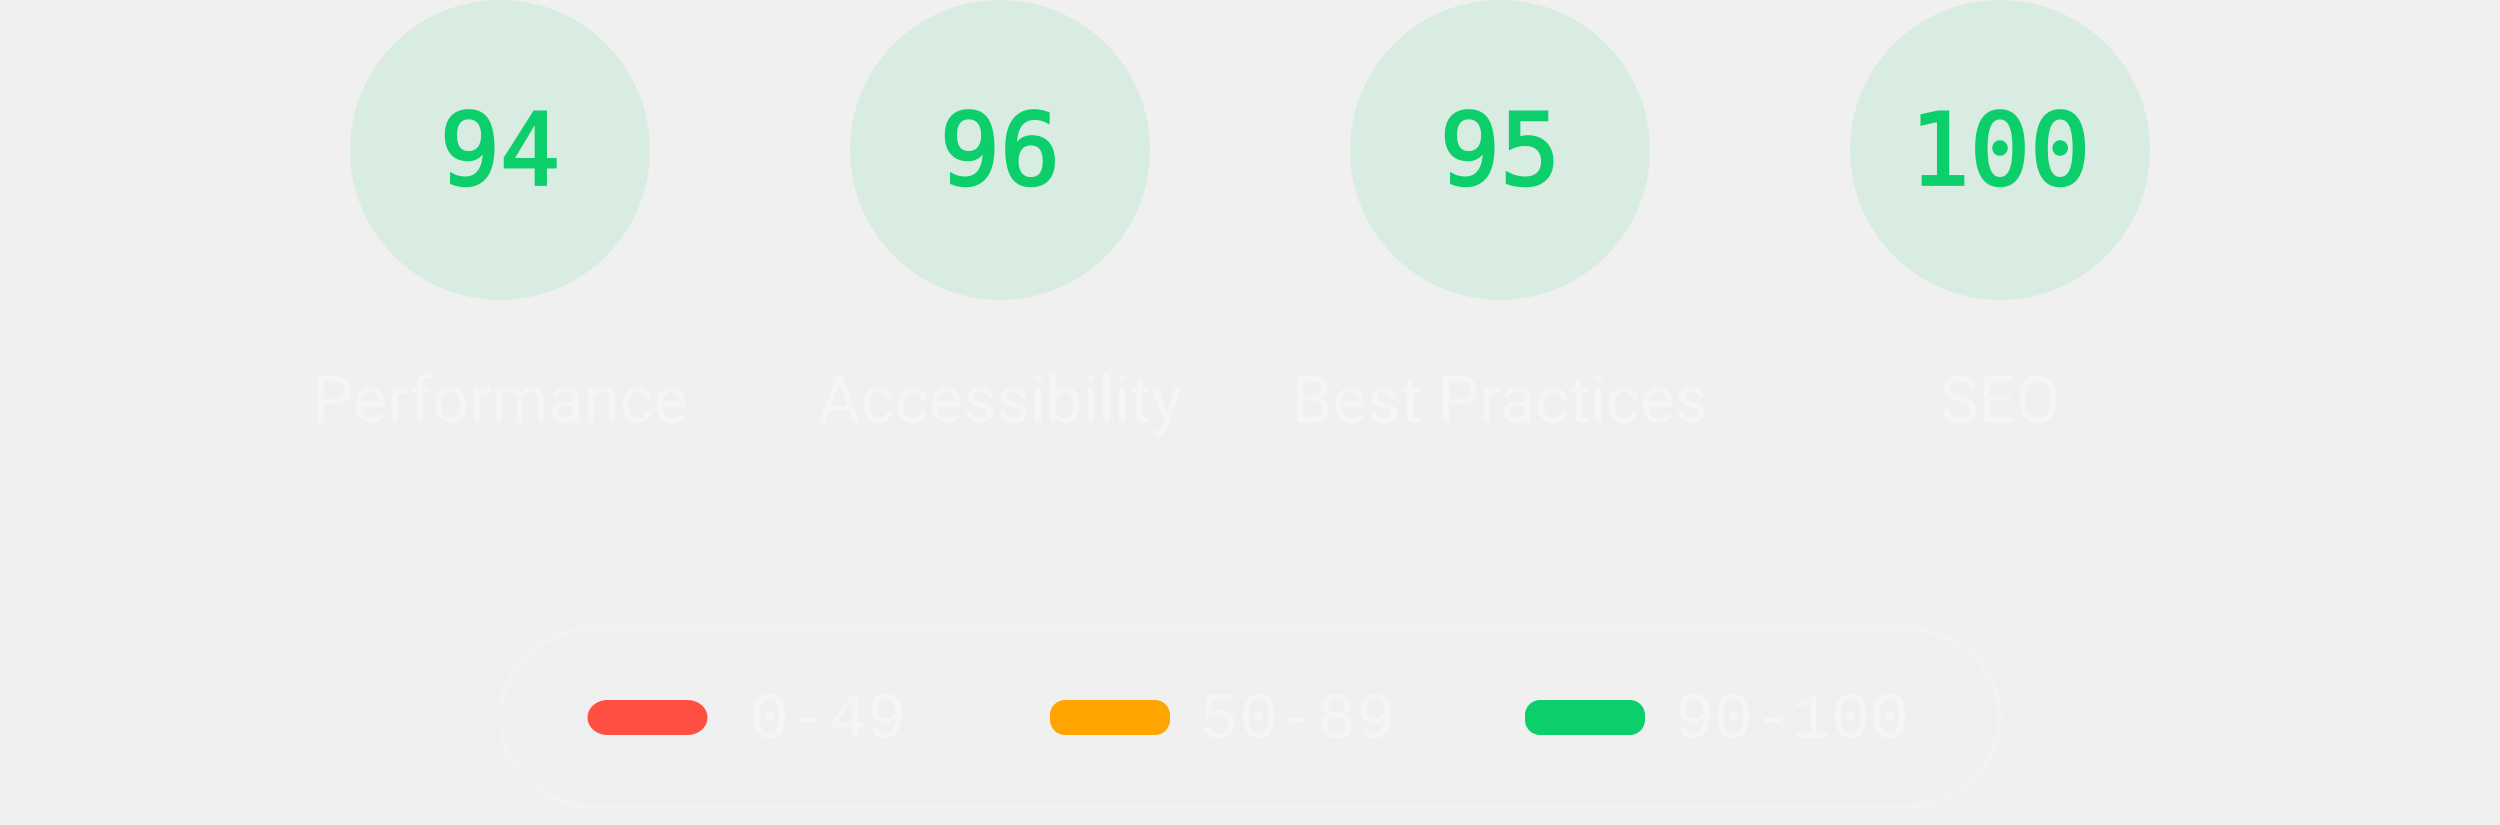
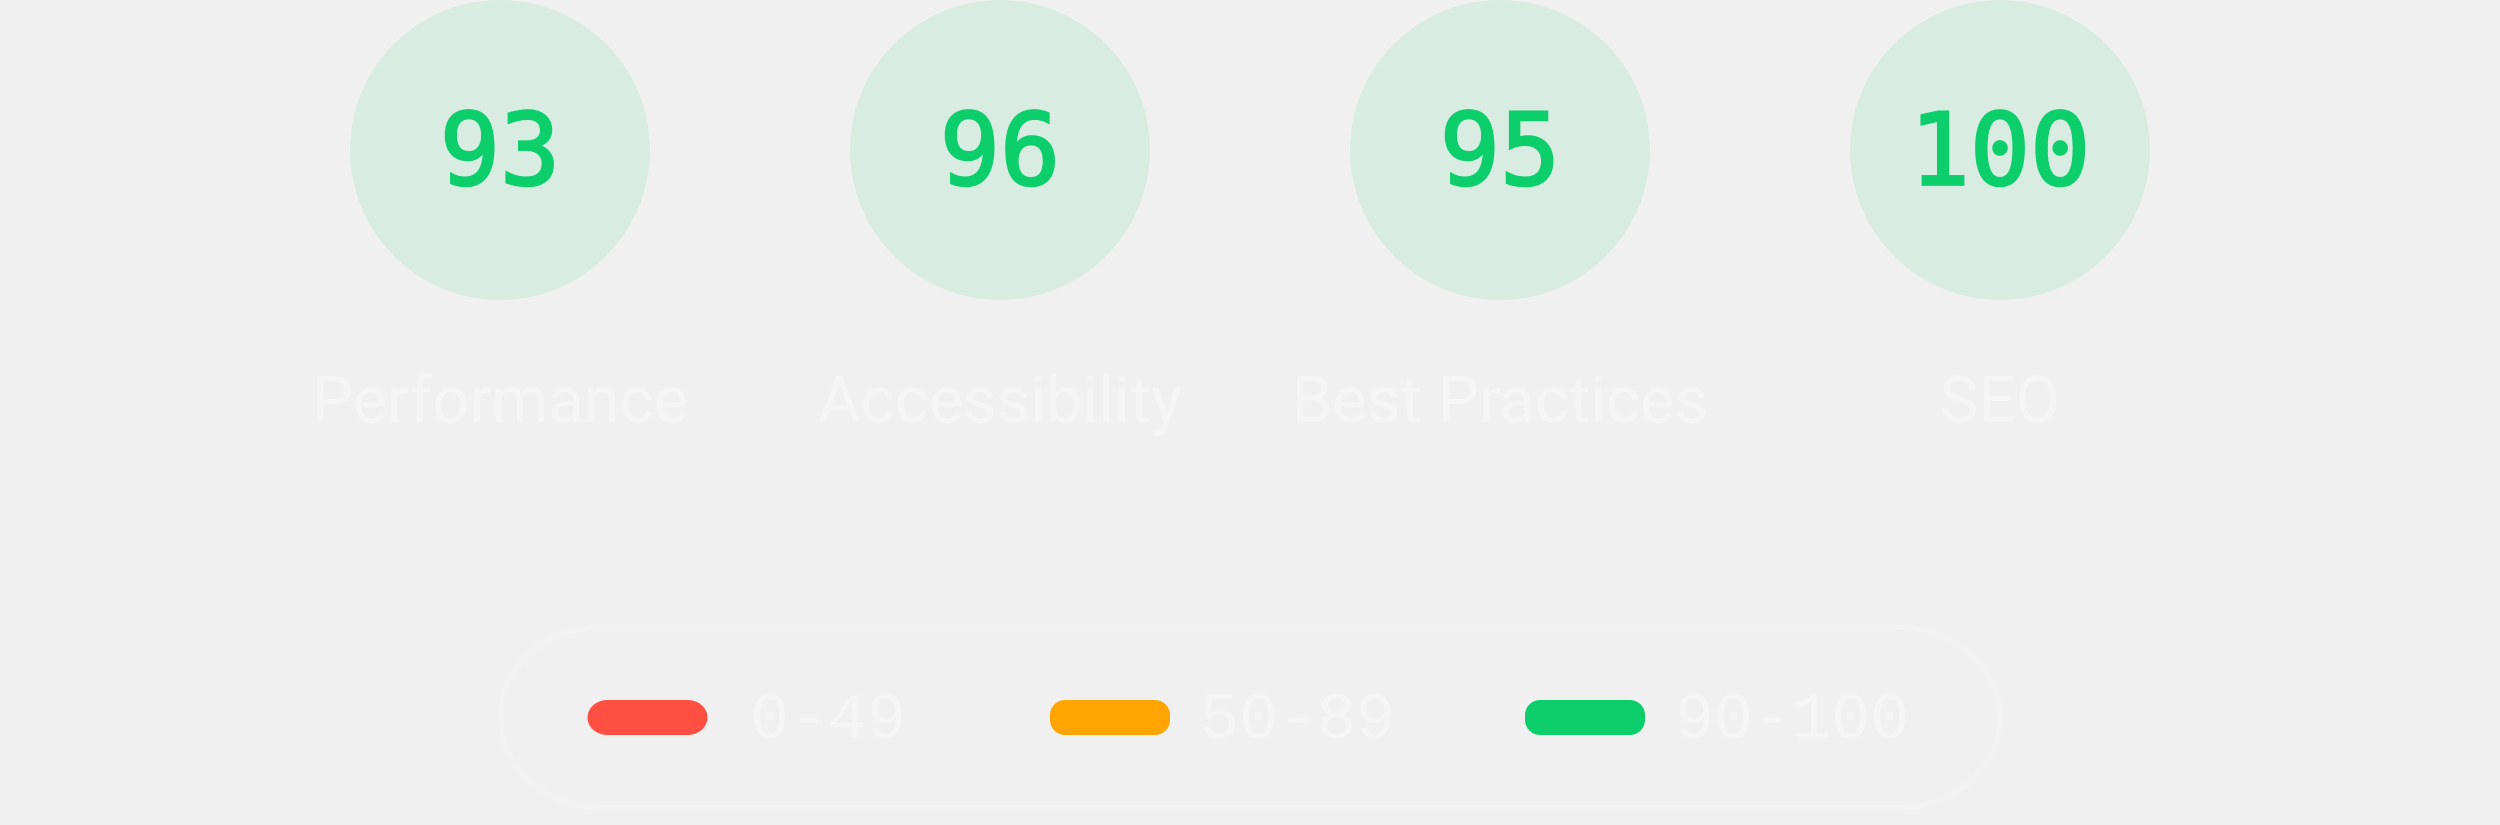
<svg xmlns="http://www.w3.org/2000/svg" class="theme--dark" fill="none" width="1000" height="330">
  <style>
			.gauge-base {
				opacity: 0.1
			}

			.gauge-arc {
				fill: none;
				animation-delay: 250ms;
				stroke-linecap: round;
				transform: rotate(-90deg);
				transform-origin: 100px 60px;
				animation: load-gauge 1s ease forwards
			}

			.guage-text {
				font-size: 40px;
				font-family: monospace;
				text-align: center
			}

			.guage-red {
				color: #ff4e42;
				fill: #ff4e42;
				stroke: #ff4e42
			}
			.guage-orange {
				color: #ffa400;
				fill: #ffa400;
				stroke: #ffa400
			}
			.guage-green {
				color: #0cce6b;
				fill: #0cce6b;
				stroke: #0cce6b
			}
			.theme--agnostic .guage-undefined {
				color: #5c5c5c;
				fill: #5c5c5c;
				stroke: #5c5c5c
			}
			.theme--light .guage-undefined {
				color: #1e1e1e;
				fill: #1e1e1e;
				stroke: #1e1e1e
			}
			.theme--dark .guage-undefined {
				color: #f5f5f5;
				fill: #f5f5f5;
				stroke: #f5f5f5
			}

			.guage-title {
				stroke: none;
				font-size: 26px;
				line-height: 26px;
				font-family: Roboto, Halvetica, Arial, sans-serif
			}
			.metric.guage-title {
				font-family: 'Courier New', Courier, monospace
			}
			.theme--agnostic .guage-title {
				color: #737373;
				fill: #737373
			}
			.theme--light .guage-title {
				color: #212121;
				fill: #212121
			}
			.theme--dark .guage-title {
				color: #f5f5f5;
				fill: #f5f5f5
			}

			@keyframes load-gauge {
				from {
					stroke-dasharray: 0 352.858
				}
			}
			.lh-gauge--pwa__disc {
				fill: #e0e0e0
			}
			.lh-gauge--pwa__logo {
				position: relative;
				fill: #b0b0b0
			}
			.lh-gauge--pwa__invisible {
				display: none
			}
			.lh-gauge--pwa__visible {
				display: inline
			}
			.guage-invisible {
				display: none
			}
			.lh-gauge--pwa__logo--primary-color {
				fill: #304ffe
			}
			.theme--agnostic .lh-gauge--pwa__logo--secondary-color {
				fill: #787878
			}
			.theme--light .lh-gauge--pwa__logo--secondary-color {
				fill: #3d3d3d
			}
			.theme--dark .lh-gauge--pwa__logo--secondary-color {
				fill: #d8b6b6
			}
			.theme--light #svg_2 {
				stroke: #00000022
			}
			.theme--agnostic #svg_2 {
				stroke: #616161
			}
			.theme--light #svg_2 {
				stroke: #00000022
			}
			.theme--dark #svg_2 {
				stroke: #f5f5f566
			}
		</style>
  <svg class="guage-div guage-perf guage-green" viewBox="0 0 200 200" width="200" height="200" x="100" y="0">
    <circle class="gauge-base" r="56" cx="100" cy="60" stroke-width="8" />
-     <circle class="gauge-arc guage-arc-1" r="56" cx="100" cy="60" stroke-width="8" style="stroke-dasharray: 330.747, 351.858;" />
-     <text class="guage-text" x="100px" y="60px" alignment-baseline="central" dominant-baseline="central" text-anchor="middle">94</text>
+     <circle class="gauge-arc guage-arc-1" r="56" cx="100" cy="60" stroke-width="8" style="stroke-dasharray: 327.228, 351.858;" />
+     <text class="guage-text" x="100px" y="60px" alignment-baseline="central" dominant-baseline="central" text-anchor="middle">93</text>
    <text class="guage-title" x="100px" y="160px" alignment-baseline="central" dominant-baseline="central" text-anchor="middle">Performance</text>
  </svg>
  <svg class="guage-div guage-acc guage-green" viewBox="0 0 200 200" width="200" height="200" x="300" y="0">
    <circle class="gauge-base" r="56" cx="100" cy="60" stroke-width="8" />
    <circle class="gauge-arc guage-arc-2" r="56" cx="100" cy="60" stroke-width="8" style="stroke-dasharray: 337.784, 351.858;" />
    <text class="guage-text" x="100px" y="60px" alignment-baseline="central" dominant-baseline="central" text-anchor="middle">96</text>
    <text class="guage-title" x="100px" y="160px" alignment-baseline="central" dominant-baseline="central" text-anchor="middle">Accessibility</text>
  </svg>
  <svg class="guage-div guage-best guage-green" viewBox="0 0 200 200" width="200" height="200" x="500" y="0">
    <circle class="gauge-base" r="56" cx="100" cy="60" stroke-width="8" />
    <circle class="gauge-arc guage-arc-3" r="56" cx="100" cy="60" stroke-width="8" style="stroke-dasharray: 334.265, 351.858;" />
    <text class="guage-text" x="100px" y="60px" alignment-baseline="central" dominant-baseline="central" text-anchor="middle">95</text>
    <text class="guage-title" x="100px" y="160px" alignment-baseline="central" dominant-baseline="central" text-anchor="middle">Best Practices</text>
  </svg>
  <svg class="guage-div guage-seo guage-green" viewBox="0 0 200 200" width="200" height="200" x="700" y="0">
    <circle class="gauge-base" r="56" cx="100" cy="60" stroke-width="8" />
    <circle class="gauge-arc guage-arc-4" r="56" cx="100" cy="60" stroke-width="8" style="stroke-dasharray: 351.858, 351.858;" />
    <text class="guage-text" x="100px" y="60px" alignment-baseline="central" dominant-baseline="central" text-anchor="middle">100</text>
    <text class="guage-title" x="100px" y="160px" alignment-baseline="central" dominant-baseline="central" text-anchor="middle">SEO</text>
  </svg>
  <svg class="guage-div guage-pwa guage-invisible" viewBox="0 0 200 200" width="200" height="200" x="900" y="0">
    <svg viewBox="0 0 60 60" width="112" height="112" x="44" y="4">
      <defs>
        <linearGradient id="lh-gauge--pwa__check-circle__gradient-0" x1="50%" y1="0%" x2="50%" y2="100%">
          <stop stop-color="#00C852" offset="0%" />
          <stop stop-color="#009688" offset="100%" />
        </linearGradient>
        <linearGradient id="lh-gauge--pwa__installable__shadow-gradient-0" x1="76.056%" x2="24.111%" y1="82.995%" y2="24.735%">
          <stop stop-color="#A5D6A7" offset="0%" />
          <stop stop-color="#80CBC4" offset="100%" />
        </linearGradient>
        <linearGradient id="lh-gauge--pwa__fast-reliable__shadow-gradient-0" x1="76.056%" y1="82.995%" x2="25.678%" y2="26.493%">
          <stop stop-color="#64B5F6" offset="0%" />
          <stop stop-color="#2979FF" offset="100%" />
        </linearGradient>
        <g id="lh-gauge--pwa__fast-reliable-badge-0">
          <circle fill="#FFFFFF" cx="10" cy="10" r="10" />
          <path fill="#304FFE" d="M10 3.58l5.25 2.34v3.5c0 3.23-2.24 6.26-5.25 7-3.01-.74-5.25-3.77-5.25-7v-3.5L10 3.58zm-.47 10.74l2.76-4.83.03-.07c.04-.08 0-.24-.22-.24h-1.64l.47-3.26h-.47l-2.7 4.77c-.02.01.05-.1-.04.05-.09.16-.1.31.18.31h1.63l-.47 3.27h.47z" />
        </g>
        <g id="lh-gauge--pwa__installable-badge-0">
          <circle fill="#FFFFFF" cx="10" cy="10" r="10" />
          <path fill="#009688" d="M10 4.167A5.835 5.835 0 0 0 4.167 10 5.835 5.835 0 0 0 10 15.833 5.835 5.835 0 0 0 15.833 10 5.835 5.835 0 0 0 10 4.167zm2.917 6.416h-2.334v2.334H9.417v-2.334H7.083V9.417h2.334V7.083h1.166v2.334h2.334v1.166z" />
        </g>
      </defs>
      <g stroke="none" fill-rule="nonzero">
        <circle class="lh-gauge--pwa__disc" cx="30" cy="30" r="30" />
        <g class="lh-gauge--pwa__logo">
          <path d="M35.66 19.39l.7-1.75h2L37.4 15 38.6 12l3.4 9h-2.51l-.58-1.61z" />
          <path d="M33.52 21l3.65-9h-2.42l-2.5 5.82L30.5 12h-1.86l-1.9 5.82-1.35-2.65-1.21 3.72L25.4 21h2.38l1.72-5.2 1.64 5.2z" />
          <path fill-rule="nonzero" d="M20.3 17.91h1.48c.45 0 .85-.05 1.2-.15l.39-1.18 1.07-3.3a2.64 2.64 0 0 0-.28-.37c-.55-.6-1.36-.91-2.42-.91H18v9h2.3V17.9zm1.96-3.84c.22.22.33.5.33.87 0 .36-.1.65-.29.87-.2.23-.59.35-1.15.35h-.86v-2.41h.87c.52 0 .89.1 1.1.32z" />
        </g>
        <rect class="lh-gauge--pwa__component lh-gauge--pwa__na-line lh-gauge--pwa__invisible" fill="#FFFFFF" x="20" y="32" width="20" height="4" rx="2" />
        <g class="lh-gauge--pwa__component lh-gauge--pwa__fast-reliable-badge lh-gauge--pwa__invisible" transform="translate(20, 29)">
          <path fill="url(#lh-gauge--pwa__fast-reliable__shadow-gradient-0)" d="M33.63 19.49A30 30 0 0 1 16.2 30.36L3 17.14 17.14 3l16.49 16.49z" />
          <use href="#lh-gauge--pwa__fast-reliable-badge-0" />
        </g>
        <g class="lh-gauge--pwa__component lh-gauge--pwa__installable-badge lh-gauge--pwa__invisible" transform="translate(20, 29)">
          <path fill="url(#lh-gauge--pwa__installable__shadow-gradient-0)" d="M33.629 19.487c-4.272 5.453-10.391 9.39-17.415 10.869L3 17.142 17.142 3 33.63 19.487z" />
          <use href="#lh-gauge--pwa__installable-badge-0" />
        </g>
        <g class="lh-gauge--pwa__component lh-gauge--pwa__fast-reliable-installable-badges lh-gauge--pwa__invisible">
          <g transform="translate(8, 29)">
            <path fill="url(#lh-gauge--pwa__fast-reliable__shadow-gradient-0)" d="M16.321 30.463L3 17.143 17.142 3l22.365 22.365A29.864 29.864 0 0 1 22 31c-1.942 0-3.84-.184-5.679-.537z" />
            <use href="#lh-gauge--pwa__fast-reliable-badge-0" />
          </g>
          <g transform="translate(32, 29)">
            <path fill="url(#lh-gauge--pwa__installable__shadow-gradient-0)" d="M25.982 11.84a30.107 30.107 0 0 1-13.08 15.203L3 17.143 17.142 3l8.84 8.84z" />
            <use href="#lh-gauge--pwa__installable-badge-0" />
          </g>
        </g>
        <g class="lh-gauge--pwa__component lh-gauge--pwa__check-circle lh-gauge--pwa__invisible" transform="translate(18, 28)">
          <circle fill="#FFFFFF" cx="12" cy="12" r="12" />
          <path fill="url(#lh-gauge--pwa__check-circle__gradient-0)" d="M12 2a10 10 0 1 0 0 20 10 10 0 0 0 0-20zm-2 15l-5-5 1.41-1.41L10 14.17l7.59-7.59L19 8l-9 9z" />
        </g>
      </g>
    </svg>
    <text class="guage-title" y="160px" alignment-baseline="central" dominant-baseline="central" text-anchor="middle">
      <tspan x="100px" dy="-6px">Progressive</tspan>
      <tspan x="100px" dy="30px">Web App</tspan>
    </text>
  </svg>
  <svg width="604" height="76" x="200" y="250">
    <g>
      <rect fill="none" id="canvas_background" height="80" width="604" y="-1" x="-1" />
      <g display="none" overflow="visible" y="0" x="0" height="100%" width="100%" id="canvasGrid">
        <rect fill="url(#gridpattern)" stroke-width="0" y="0" x="0" height="100%" width="100%" />
      </g>
    </g>
    <g>
      <rect fill-opacity="0" stroke-width="2" rx="40" id="svg_2" height="72" width="600" y="1" x="0" fill="#000000" />
      <rect stroke="#000" rx="8" id="svg_3" height="14" width="48" y="30" x="35" stroke-opacity="null" stroke-width="0" fill="#ff4e42" />
      <rect stroke="#000" rx="6" id="svg_4" height="14" width="48" y="30" x="220" stroke-opacity="null" stroke-width="0" fill="#ffa400" />
      <rect stroke="#000" rx="6" id="svg_5" height="14" width="48" y="30" x="410" stroke-opacity="null" stroke-width="0" fill="#0cce6b" />
      <text class="metric guage-title" xml:space="preserve" text-anchor="start" font-size="26" id="svg_6" y="45" x="100" stroke-opacity="null" stroke-width="0" stroke="#000">0-49</text>
      <text class="metric guage-title" xml:space="preserve" text-anchor="start" font-size="26" id="svg_7" y="45" x="280" stroke-opacity="null" stroke-width="0" stroke="#000">50-89</text>
      <text class="metric guage-title" xml:space="preserve" text-anchor="start" font-size="26" id="svg_8" y="45" x="470" stroke-opacity="null" stroke-width="0" stroke="#000">90-100</text>
    </g>
  </svg>
</svg>
